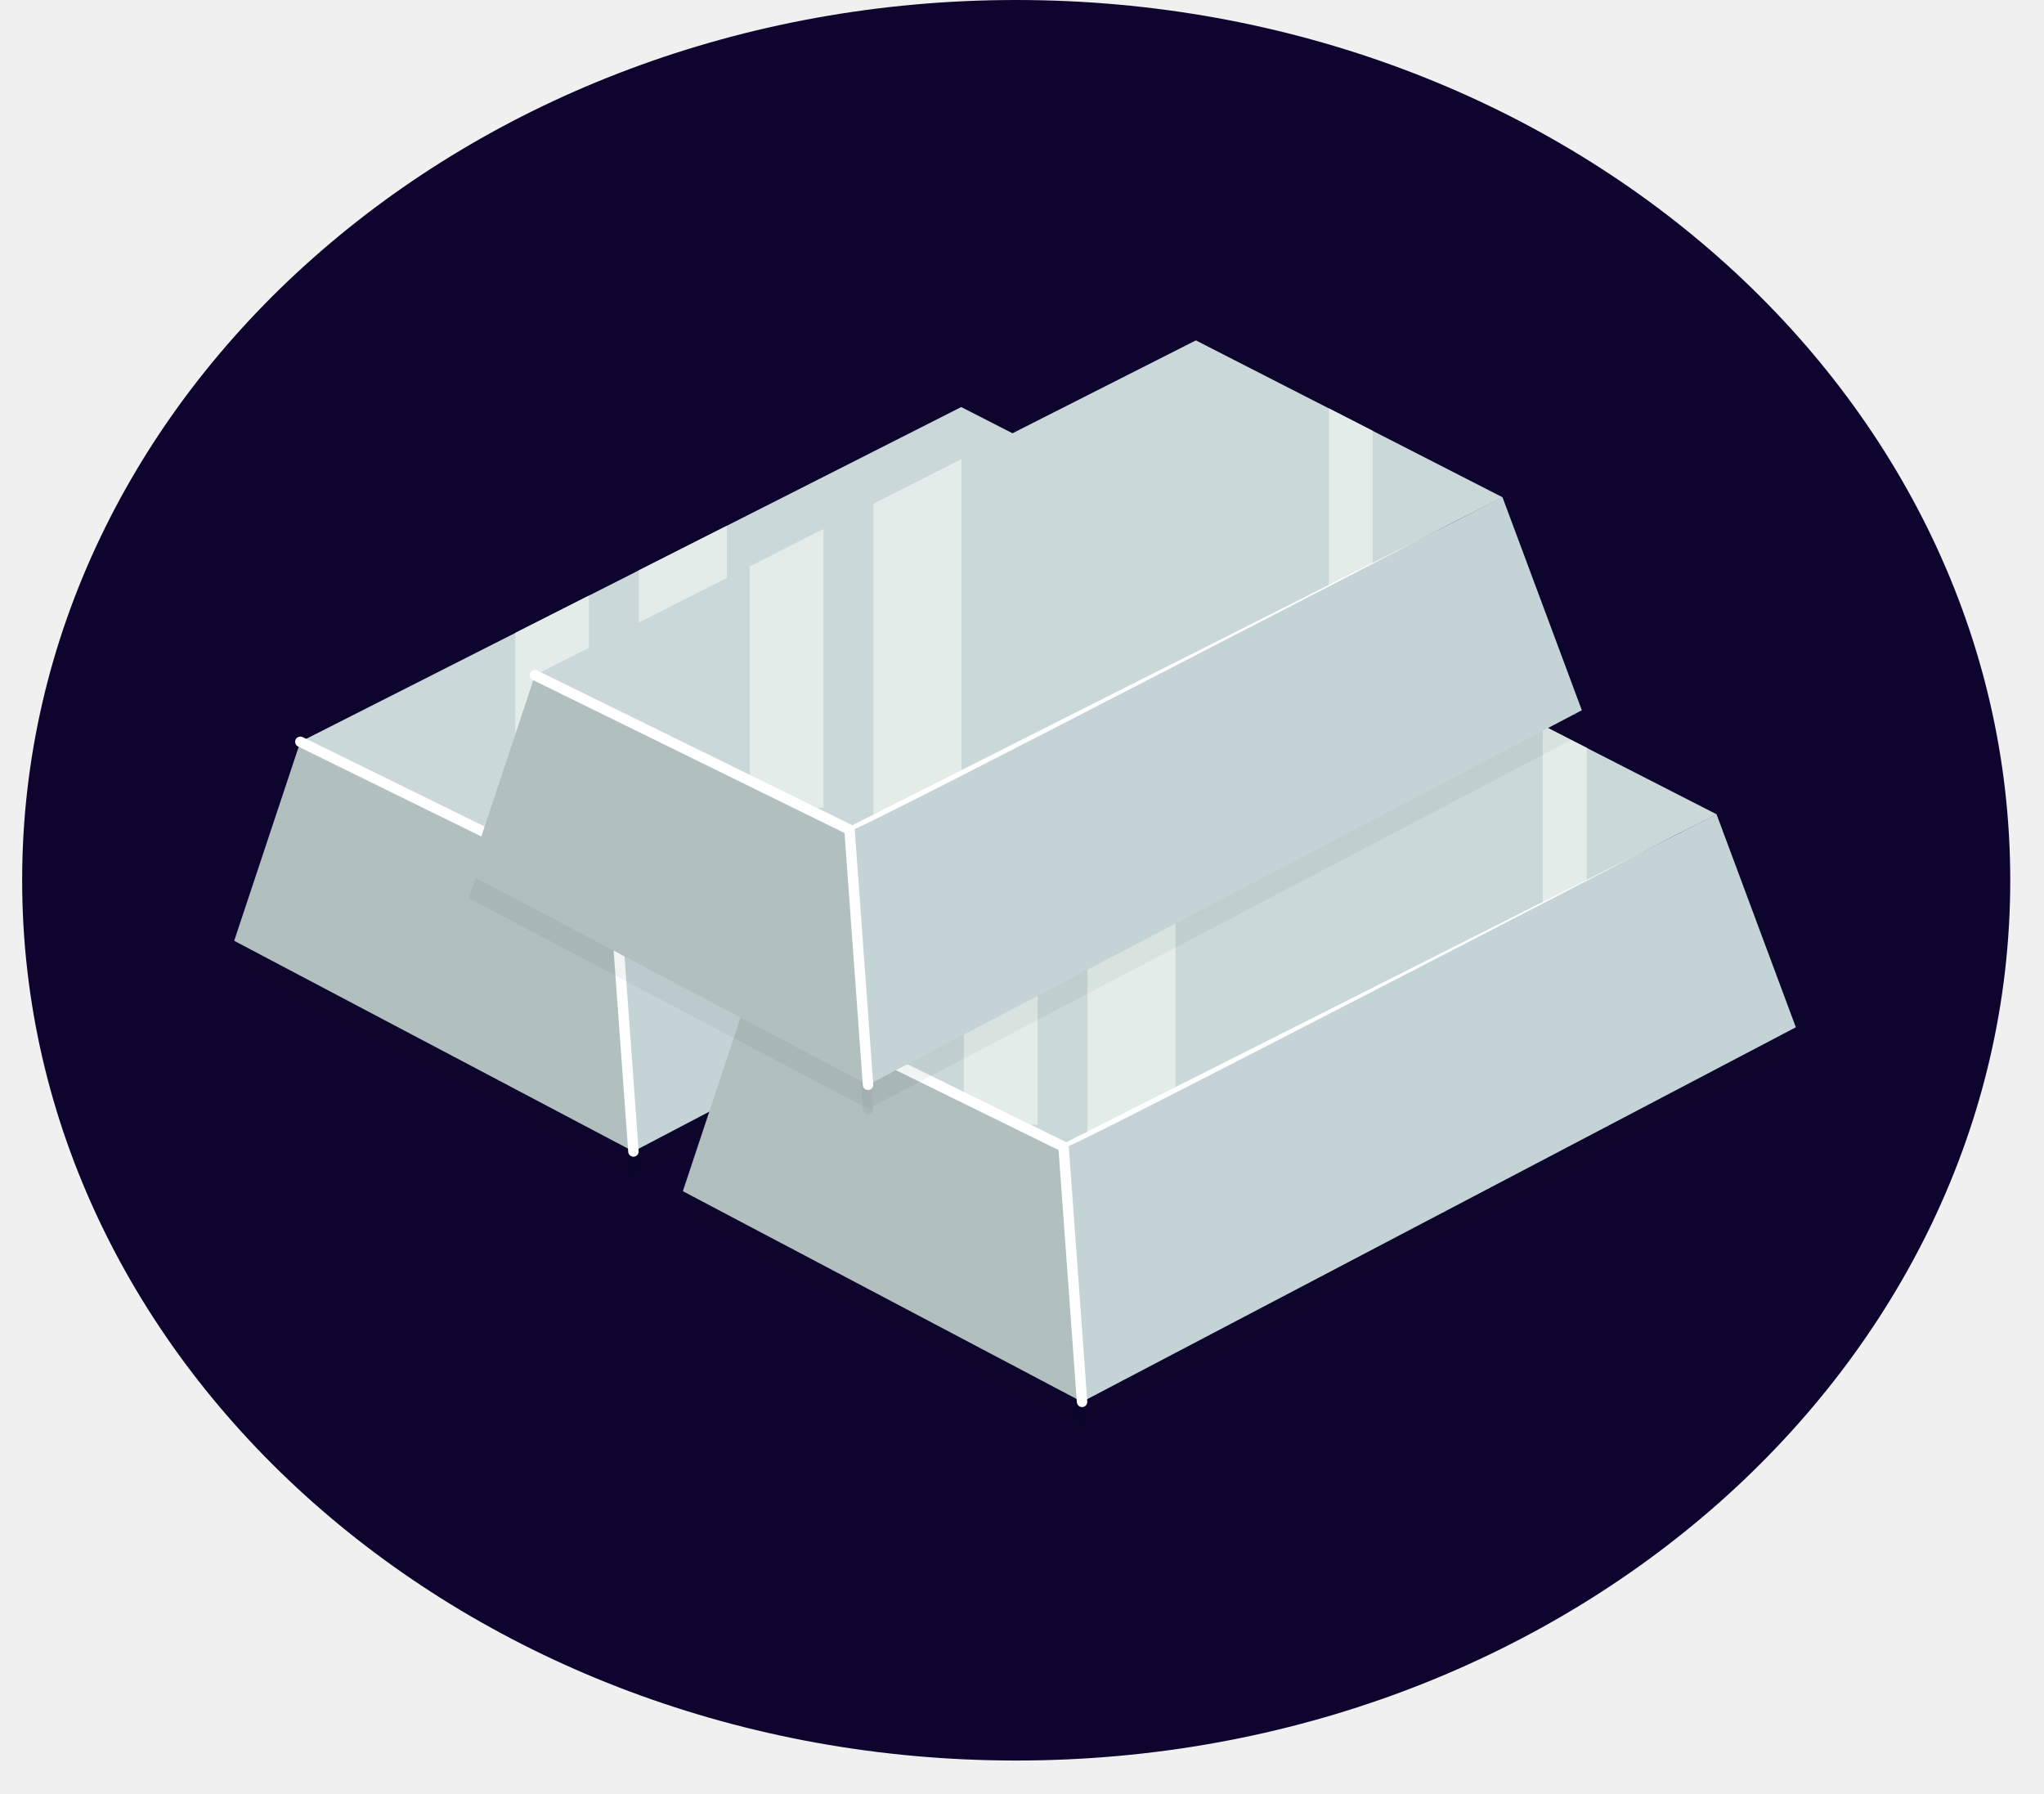
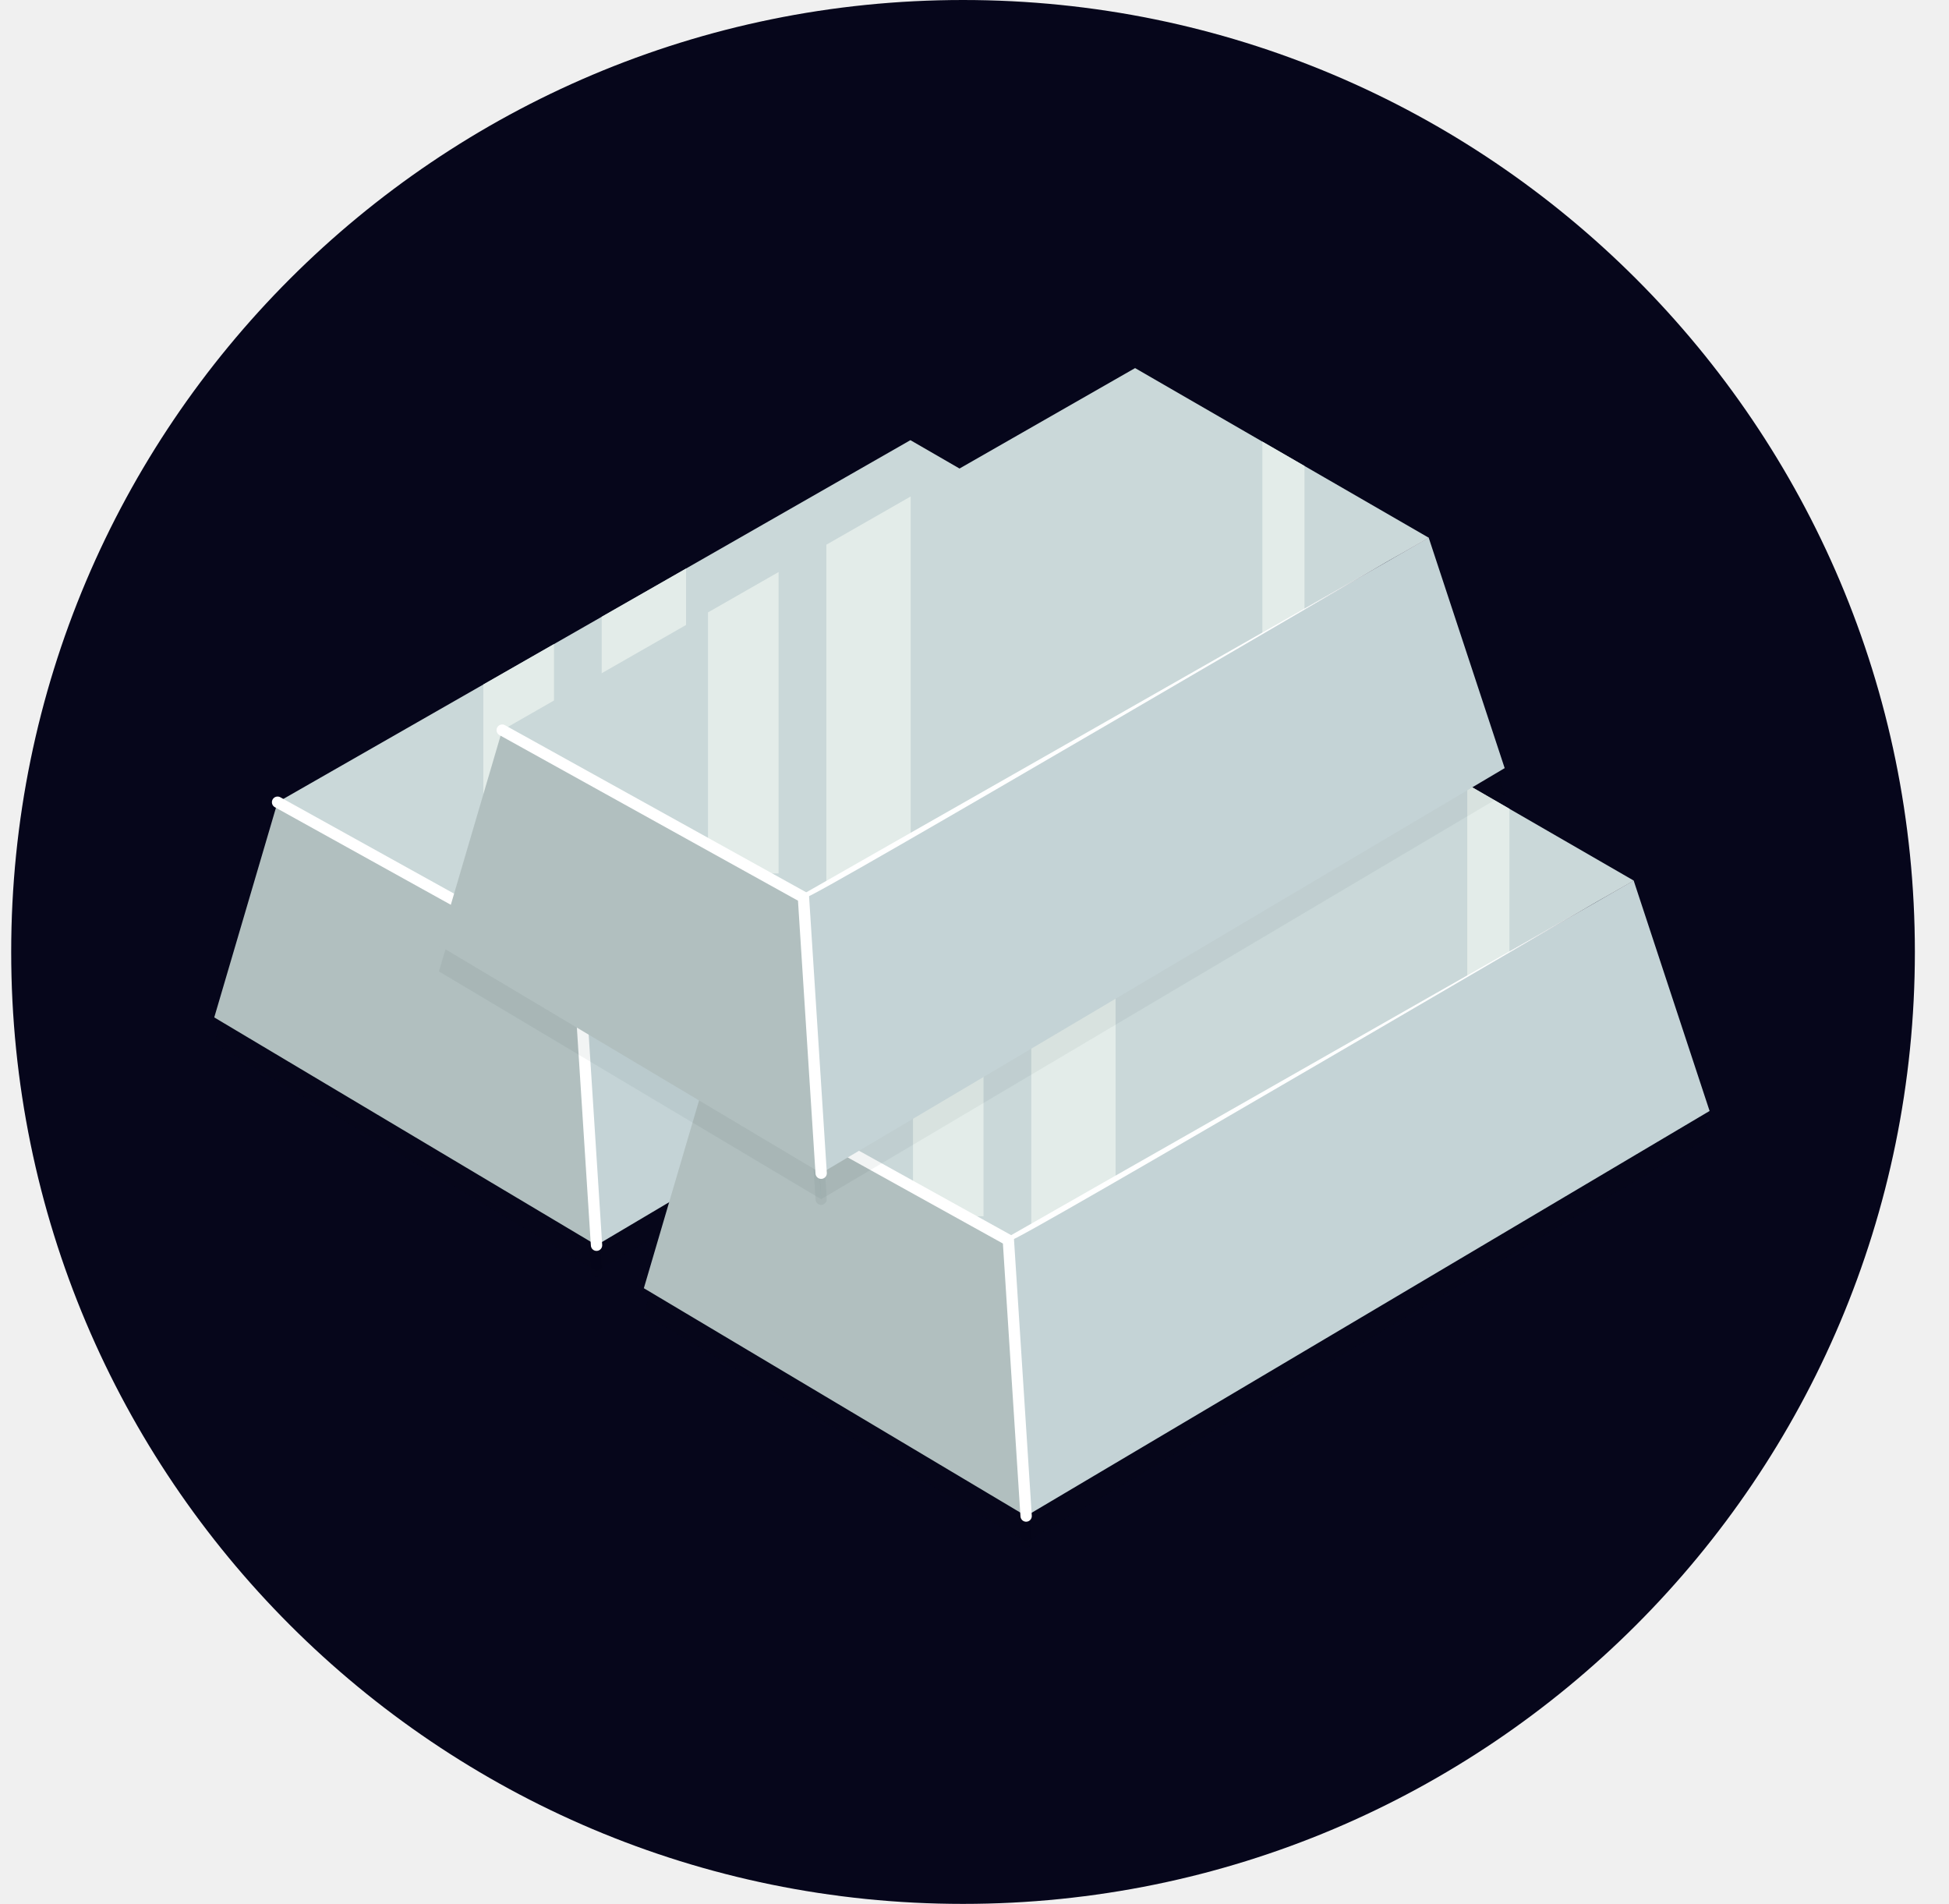
- <svg xmlns="http://www.w3.org/2000/svg" width="49" height="43" viewBox="0 0 49 43" fill="none">
-   <path d="M24.361 42.2C37.522 42.2 48.191 32.753 48.191 21.1C48.191 9.447 37.522 0 24.361 0C11.2 0 0.531 9.447 0.531 21.1C0.531 32.753 11.2 42.2 24.361 42.2Z" fill="#0E052F" />
+ <svg xmlns="http://www.w3.org/2000/svg" width="43" height="42" viewBox="0 0 43 42" fill="none">
+   <path d="M21.247 42C32.845 42 42.247 32.598 42.247 21C42.247 9.402 32.845 0 21.247 0C9.649 0 0.247 9.402 0.247 21C0.247 32.598 9.649 42 21.247 42Z" fill="#06061B" />
  <g style="mix-blend-mode:multiply" opacity="0.4">
    <g style="mix-blend-mode:multiply" opacity="0.4">
-       <path d="M7.2 18.359L5.614 23.128L15.185 28.178L14.741 22.062L7.2 18.359Z" fill="#B1BFBF" />
+       <path d="M6.124 18.272L4.727 23.019L13.161 28.045L12.77 21.957L6.124 18.272Z" fill="#B1BFBF" />
    </g>
    <g style="mix-blend-mode:multiply" opacity="0.4">
-       <path d="M23.043 10.334L30.394 14.093L14.741 22.062L7.2 18.359L23.043 10.334Z" fill="#B1BFBF" />
+       <path d="M20.086 10.285L26.564 14.027L12.77 21.957L6.124 18.272L20.086 10.285Z" fill="#B1BFBF" />
    </g>
    <g style="mix-blend-mode:multiply" opacity="0.4">
-       <path d="M32.296 19.2L30.394 14.093L14.741 22.062L15.185 28.178L32.296 19.2Z" fill="#B1BFBF" />
+       <path d="M28.24 19.109L26.564 14.027L12.77 21.957L13.161 28.045L28.24 19.109Z" fill="#B1BFBF" />
    </g>
    <g style="mix-blend-mode:multiply" opacity="0.4">
-       <path d="M12.352 15.749V20.889L13.667 21.534H14.119V14.854L12.352 15.749Z" fill="#B1BFBF" />
+       <path d="M10.664 15.674V20.79L11.824 21.432H12.222V14.783L10.664 15.674Z" fill="#B1BFBF" />
    </g>
    <g style="mix-blend-mode:multiply" opacity="0.4">
-       <path d="M26.23 16.214L27.285 15.677V12.503L26.23 11.964V16.214Z" fill="#B1BFBF" />
+       <path d="M22.894 16.137L23.824 15.602V12.444L22.894 11.907V16.137Z" fill="#B1BFBF" />
    </g>
    <g style="mix-blend-mode:multiply" opacity="0.4">
-       <path d="M15.314 21.77L17.426 20.696V13.18L15.314 14.248V21.77Z" fill="#B1BFBF" />
+       <path d="M13.275 21.667L15.136 20.598V13.117L13.275 14.181V21.667Z" fill="#B1BFBF" />
    </g>
    <g style="mix-blend-mode:multiply" opacity="0.4">
-       <path d="M15.185 28.178L14.741 22.062L7.2 18.359" stroke="#B1BFBF" stroke-width="0.25" stroke-miterlimit="10" stroke-linecap="round" />
+       <path d="M13.161 28.045L12.77 21.957L6.124 18.272" stroke="#B1BFBF" stroke-width="0.25" stroke-miterlimit="10" stroke-linecap="round" />
    </g>
    <g style="mix-blend-mode:multiply" opacity="0.4">
-       <path d="M14.709 22.114C13.058 21.269 8.767 19.167 7.2 18.36C8.785 19.099 13.11 21.229 14.773 22.012C14.788 22.019 14.8 22.032 14.805 22.047C14.809 22.062 14.807 22.078 14.799 22.092C14.79 22.105 14.776 22.116 14.759 22.12C14.742 22.124 14.724 22.122 14.709 22.115V22.114Z" fill="#B1BFBF" />
+       <path d="M12.742 22.009C11.287 21.168 7.506 19.076 6.124 18.273C7.521 19.009 11.332 21.129 12.798 21.908C12.812 21.915 12.822 21.928 12.826 21.943C12.83 21.957 12.829 21.974 12.821 21.987C12.813 22.001 12.801 22.011 12.786 22.015C12.771 22.019 12.755 22.018 12.742 22.01V22.009Z" fill="#B1BFBF" />
    </g>
    <g style="mix-blend-mode:multiply" opacity="0.4">
-       <path d="M30.395 14.094C30.389 14.06 14.599 22.288 14.815 22.058L15.185 28.178L14.666 22.067V22.025C14.696 22.005 30.364 14.115 30.399 14.094H30.395Z" fill="#B1BFBF" />
+       <path d="M26.565 14.027C26.56 13.993 12.645 22.183 12.835 21.953L13.161 28.045L12.704 21.962V21.921C12.73 21.901 26.538 14.049 26.568 14.027H26.565Z" fill="#B1BFBF" />
    </g>
  </g>
-   <path d="M7.2 17.781L5.614 22.551L15.185 27.601L14.741 21.484L7.2 17.781Z" fill="#B1BFBF" />
-   <path d="M23.043 9.757L30.394 13.517L14.741 21.484L7.2 17.781L23.043 9.757Z" fill="#CAD8D9" />
-   <path d="M32.296 18.622L30.394 13.517L14.741 21.484L15.185 27.601L32.296 18.622Z" fill="#C4D3D6" />
-   <path d="M12.352 15.171V20.311L13.667 20.957H14.119V14.276L12.352 15.171Z" fill="#E3ECE9" />
-   <path d="M26.23 15.636L27.285 15.099V11.925L26.23 11.386V15.636Z" fill="#E3ECE9" />
-   <path d="M15.314 21.193L17.426 20.118V12.602L15.314 13.671V21.193Z" fill="#E3ECE9" />
-   <path d="M15.185 27.601L14.741 21.484L7.2 17.781" stroke="white" stroke-width="0.25" stroke-miterlimit="10" stroke-linecap="round" />
-   <path d="M14.709 21.536C13.058 20.691 8.767 18.59 7.2 17.782C8.785 18.521 13.11 20.652 14.773 21.434C14.788 21.442 14.8 21.454 14.805 21.469C14.809 21.484 14.807 21.5 14.799 21.514C14.79 21.528 14.776 21.538 14.759 21.542C14.742 21.547 14.724 21.545 14.709 21.537V21.536Z" fill="white" />
-   <path d="M30.395 13.517C30.389 13.482 14.599 21.71 14.815 21.48L15.185 27.601L14.666 21.489V21.448C14.696 21.427 30.364 13.538 30.399 13.517H30.395Z" fill="white" />
+   <path d="M6.124 17.697L4.727 22.444L13.161 27.47L12.77 21.383L6.124 17.697Z" fill="#B1BFBF" />
+   <path d="M20.086 9.71L26.564 13.453L12.77 21.382L6.124 17.697L20.086 9.71Z" fill="#CAD8D9" />
+   <path d="M28.24 18.534L26.564 13.453L12.77 21.383L13.161 27.47L28.24 18.534Z" fill="#C4D3D6" />
+   <path d="M10.664 15.1V20.215L11.824 20.858H12.222V14.209L10.664 15.1Z" fill="#E3ECE9" />
+   <path d="M22.894 15.562L23.824 15.028V11.869L22.894 11.332V15.562Z" fill="#E3ECE9" />
+   <path d="M13.275 21.092L15.136 20.023V12.543L13.275 13.606V21.092Z" fill="#E3ECE9" />
+   <path d="M13.161 27.47L12.77 21.383L6.124 17.697" stroke="white" stroke-width="0.25" stroke-miterlimit="10" stroke-linecap="round" />
+   <path d="M12.742 21.434C11.287 20.593 7.506 18.502 6.124 17.698C7.521 18.433 11.332 20.554 12.798 21.333C12.812 21.34 12.822 21.353 12.826 21.368C12.83 21.383 12.829 21.399 12.821 21.412C12.813 21.426 12.801 21.436 12.786 21.44C12.771 21.445 12.755 21.443 12.742 21.435V21.434Z" fill="white" />
+   <path d="M26.565 13.453C26.56 13.418 12.645 21.608 12.835 21.379L13.161 27.47L12.704 21.387V21.346C12.73 21.326 26.538 13.474 26.568 13.453H26.565Z" fill="white" />
  <g style="mix-blend-mode:multiply" opacity="0.4">
    <g style="mix-blend-mode:multiply" opacity="0.4">
-       <path d="M17.954 24.361L16.37 29.131L25.94 34.18L25.496 28.064L17.954 24.361Z" fill="#B1BFBF" />
+       <path d="M15.601 24.245L14.205 28.992L22.639 34.019L22.247 27.931L15.601 24.245Z" fill="#B1BFBF" />
    </g>
    <g style="mix-blend-mode:multiply" opacity="0.4">
-       <path d="M33.798 16.336L41.15 20.095L25.496 28.064L17.954 24.361L33.798 16.336Z" fill="#B1BFBF" />
+       <path d="M29.564 16.259L36.043 20L22.247 27.931L15.601 24.245L29.564 16.259Z" fill="#B1BFBF" />
    </g>
    <g style="mix-blend-mode:multiply" opacity="0.4">
-       <path d="M43.051 25.202L41.15 20.095L25.496 28.064L25.94 34.18L43.051 25.202Z" fill="#B1BFBF" />
+       <path d="M37.718 25.082L36.043 20L22.247 27.931L22.639 34.018L37.718 25.082Z" fill="#B1BFBF" />
    </g>
    <g style="mix-blend-mode:multiply" opacity="0.4">
-       <path d="M23.107 21.751V26.89L24.423 27.536H24.874V20.856L23.107 21.751Z" fill="#B1BFBF" />
+       <path d="M20.143 21.648V26.763L21.302 27.406H21.699V20.757L20.143 21.648Z" fill="#B1BFBF" />
    </g>
    <g style="mix-blend-mode:multiply" opacity="0.4">
-       <path d="M36.985 22.216L38.04 21.679V18.505L36.985 17.965V22.216Z" fill="#B1BFBF" />
+       <path d="M32.372 22.111L33.302 21.576V18.417L32.372 17.88V22.111Z" fill="#B1BFBF" />
    </g>
    <g style="mix-blend-mode:multiply" opacity="0.4">
-       <path d="M26.07 27.772L28.18 26.698V19.181L26.07 20.25V27.772Z" fill="#B1BFBF" />
+       <path d="M22.753 27.641L24.613 26.571V19.09L22.753 20.154V27.641Z" fill="#B1BFBF" />
    </g>
    <g style="mix-blend-mode:multiply" opacity="0.4">
-       <path d="M25.94 34.18L25.496 28.064L17.954 24.361" stroke="#B1BFBF" stroke-width="0.25" stroke-miterlimit="10" stroke-linecap="round" />
+       <path d="M22.639 34.019L22.247 27.931L15.601 24.245" stroke="#B1BFBF" stroke-width="0.25" stroke-miterlimit="10" stroke-linecap="round" />
    </g>
    <g style="mix-blend-mode:multiply" opacity="0.4">
-       <path d="M25.464 28.116C23.814 27.271 19.523 25.169 17.954 24.362C19.539 25.101 23.865 27.231 25.528 28.013C25.542 28.021 25.551 28.034 25.555 28.048C25.558 28.062 25.556 28.077 25.548 28.09C25.54 28.103 25.527 28.113 25.512 28.117C25.496 28.122 25.479 28.122 25.464 28.117V28.116Z" fill="#B1BFBF" />
+       <path d="M22.22 27.983C20.765 27.142 16.984 25.05 15.601 24.246C16.998 24.982 20.81 27.102 22.276 27.88C22.288 27.889 22.296 27.901 22.299 27.915C22.303 27.929 22.301 27.944 22.294 27.957C22.287 27.97 22.275 27.979 22.262 27.984C22.248 27.989 22.233 27.989 22.22 27.984V27.983Z" fill="#B1BFBF" />
    </g>
    <g style="mix-blend-mode:multiply" opacity="0.4">
-       <path d="M41.15 20.095C41.144 20.061 25.354 28.289 25.571 28.06L25.939 34.18L25.422 28.068V28.027C25.451 28.007 41.118 20.117 41.153 20.095H41.15Z" fill="#B1BFBF" />
+       <path d="M36.043 20C36.038 19.965 22.123 28.155 22.314 27.927L22.638 34.018L22.182 27.935V27.894C22.208 27.874 36.015 20.022 36.045 20H36.043Z" fill="#B1BFBF" />
    </g>
  </g>
-   <path d="M17.954 23.783L16.37 28.553L25.94 33.603L25.496 27.486L17.954 23.783Z" fill="#B1BFBF" />
-   <path d="M33.798 15.759L41.15 19.518L25.496 27.486L17.954 23.783L33.798 15.759Z" fill="#CAD8D9" />
-   <path d="M43.051 24.624L41.15 19.518L25.496 27.486L25.94 33.603L43.051 24.624Z" fill="#C4D3D6" />
-   <path d="M23.107 21.173V26.313L24.423 26.959H24.874V20.278L23.107 21.173Z" fill="#E3ECE9" />
-   <path d="M36.985 21.638L38.04 21.101V17.927L36.985 17.387V21.638Z" fill="#E3ECE9" />
-   <path d="M26.07 27.195L28.18 26.12V18.603L26.07 19.673V27.195Z" fill="#E3ECE9" />
-   <path d="M25.94 33.603L25.496 27.486L17.954 23.783" stroke="white" stroke-width="0.25" stroke-miterlimit="10" stroke-linecap="round" />
-   <path d="M25.464 27.538C23.814 26.693 19.523 24.592 17.954 23.784C19.539 24.523 23.865 26.654 25.528 27.435C25.542 27.444 25.551 27.456 25.555 27.471C25.558 27.485 25.556 27.5 25.548 27.512C25.54 27.525 25.527 27.535 25.512 27.54C25.496 27.545 25.479 27.545 25.464 27.539V27.538Z" fill="white" />
-   <path d="M41.15 19.518C41.144 19.483 25.354 27.712 25.571 27.483L25.939 33.603L25.422 27.49V27.45C25.451 27.43 41.118 19.54 41.153 19.518H41.15Z" fill="white" />
+   <path d="M15.601 23.67L14.205 28.418L22.639 33.444L22.247 27.356L15.601 23.67Z" fill="#B1BFBF" />
+   <path d="M29.564 15.684L36.043 19.425L22.247 27.356L15.601 23.67L29.564 15.684Z" fill="#CAD8D9" />
+   <path d="M37.718 24.508L36.043 19.425L22.247 27.356L22.639 33.444L37.718 24.508Z" fill="#C4D3D6" />
+   <path d="M20.143 21.073V26.188L21.302 26.831H21.699V20.182L20.143 21.073Z" fill="#E3ECE9" />
+   <path d="M32.372 21.536L33.302 21.001V17.842L32.372 17.305V21.536Z" fill="#E3ECE9" />
+   <path d="M22.753 27.066L24.613 25.997V18.515L22.753 19.579V27.066Z" fill="#E3ECE9" />
+   <path d="M22.639 33.444L22.247 27.356L15.601 23.67" stroke="white" stroke-width="0.25" stroke-miterlimit="10" stroke-linecap="round" />
+   <path d="M22.22 27.408C20.765 26.567 16.984 24.475 15.601 23.671C16.998 24.407 20.81 26.527 22.276 27.305C22.288 27.314 22.296 27.326 22.299 27.34C22.303 27.354 22.301 27.369 22.294 27.382C22.287 27.395 22.275 27.404 22.262 27.409C22.248 27.414 22.233 27.414 22.22 27.409V27.408Z" fill="white" />
+   <path d="M36.043 19.425C36.038 19.391 22.123 27.58 22.314 27.352L22.638 33.444L22.182 27.36V27.32C22.208 27.299 36.015 19.447 36.045 19.425H36.043Z" fill="white" />
  <g style="mix-blend-mode:multiply" opacity="0.4">
    <g style="mix-blend-mode:multiply" opacity="0.4">
-       <path d="M12.824 16.762L11.239 21.532L20.809 26.581L20.365 20.465L12.824 16.762Z" fill="#B1BFBF" />
+       <path d="M11.08 16.682L9.683 21.43L18.117 26.456L17.726 20.368L11.08 16.682Z" fill="#B1BFBF" />
    </g>
    <g style="mix-blend-mode:multiply" opacity="0.4">
-       <path d="M28.668 8.736L36.02 12.496L20.365 20.465L12.823 16.762L28.668 8.736Z" fill="#B1BFBF" />
+       <path d="M25.043 8.695L31.521 12.437L17.726 20.368L11.08 16.682L25.043 8.695Z" fill="#B1BFBF" />
    </g>
    <g style="mix-blend-mode:multiply" opacity="0.4">
-       <path d="M37.921 17.603L36.02 12.496L20.365 20.465L20.809 26.581L37.921 17.603Z" fill="#B1BFBF" />
+       <path d="M33.197 17.52L31.521 12.437L17.726 20.368L18.117 26.455L33.197 17.52Z" fill="#B1BFBF" />
    </g>
    <g style="mix-blend-mode:multiply" opacity="0.4">
-       <path d="M17.976 14.152V19.291L19.291 19.937H19.743V13.257L17.976 14.152Z" fill="#B1BFBF" />
+       <path d="M15.62 14.085V19.2L16.78 19.843H17.178V13.194L15.62 14.085Z" fill="#B1BFBF" />
    </g>
    <g style="mix-blend-mode:multiply" opacity="0.4">
-       <path d="M31.855 14.617L32.908 14.08V10.906L31.855 10.366V14.617Z" fill="#B1BFBF" />
+       <path d="M27.851 14.548L28.78 14.013V10.854L27.851 10.317V14.548Z" fill="#B1BFBF" />
    </g>
    <g style="mix-blend-mode:multiply" opacity="0.4">
-       <path d="M20.939 20.173L23.049 19.099V11.582L20.939 12.651V20.173Z" fill="#B1BFBF" />
+       <path d="M18.232 20.078L20.092 19.008V11.527L18.232 12.591V20.078Z" fill="#B1BFBF" />
    </g>
    <g style="mix-blend-mode:multiply" opacity="0.4">
-       <path d="M20.809 26.581L20.365 20.465L12.823 16.762" stroke="#B1BFBF" stroke-width="0.25" stroke-miterlimit="10" stroke-linecap="round" />
+       <path d="M18.117 26.456L17.726 20.368L11.08 16.682" stroke="#B1BFBF" stroke-width="0.25" stroke-miterlimit="10" stroke-linecap="round" />
    </g>
    <g style="mix-blend-mode:multiply" opacity="0.4">
-       <path d="M20.331 20.517C18.681 19.671 14.39 17.57 12.822 16.763C14.408 17.502 18.732 19.632 20.397 20.414C20.411 20.422 20.421 20.435 20.425 20.45C20.429 20.464 20.426 20.479 20.418 20.492C20.41 20.505 20.396 20.515 20.38 20.52C20.364 20.525 20.347 20.524 20.331 20.518V20.517Z" fill="#B1BFBF" />
+       <path d="M17.697 20.42C16.242 19.578 12.461 17.487 11.079 16.683C12.476 17.419 16.287 19.539 17.754 20.317C17.766 20.326 17.775 20.338 17.779 20.353C17.782 20.367 17.78 20.382 17.773 20.395C17.766 20.408 17.754 20.418 17.74 20.423C17.726 20.427 17.71 20.427 17.697 20.421V20.42Z" fill="#B1BFBF" />
    </g>
    <g style="mix-blend-mode:multiply" opacity="0.4">
-       <path d="M36.019 12.496C36.013 12.462 20.223 20.69 20.44 20.461L20.81 26.581L20.292 20.469V20.428C20.322 20.408 35.99 12.517 36.025 12.496H36.019Z" fill="#B1BFBF" />
+       <path d="M31.521 12.437C31.516 12.402 17.601 20.592 17.792 20.364L18.118 26.455L17.662 20.372V20.331C17.688 20.311 31.496 12.458 31.526 12.437H31.521Z" fill="#B1BFBF" />
    </g>
  </g>
-   <path d="M12.824 16.184L11.239 20.954L20.809 26.004L20.365 19.887L12.824 16.184Z" fill="#B1BFBF" />
-   <path d="M28.668 8.159L36.019 11.919L20.365 19.887L12.823 16.184L28.668 8.159Z" fill="#CAD8D9" />
-   <path d="M37.921 17.025L36.019 11.919L20.365 19.887L20.809 26.004L37.921 17.025Z" fill="#C4D3D6" />
-   <path d="M17.976 13.574V18.714L19.291 19.36H19.743V12.679L17.976 13.574Z" fill="#E3ECE9" />
-   <path d="M31.855 14.039L32.908 13.502V10.328L31.855 9.788V14.039Z" fill="#E3ECE9" />
-   <path d="M20.939 19.596L23.049 18.521V11.004L20.939 12.074V19.596Z" fill="#E3ECE9" />
-   <path d="M20.809 26.004L20.365 19.887L12.823 16.184" stroke="white" stroke-width="0.25" stroke-miterlimit="10" stroke-linecap="round" />
-   <path d="M20.331 19.939C18.681 19.093 14.39 16.993 12.822 16.185C14.408 16.924 18.732 19.055 20.397 19.836C20.411 19.845 20.421 19.857 20.425 19.872C20.429 19.886 20.426 19.902 20.418 19.915C20.41 19.928 20.396 19.938 20.38 19.942C20.364 19.947 20.347 19.946 20.331 19.94V19.939Z" fill="white" />
-   <path d="M36.019 11.919C36.013 11.884 20.223 20.113 20.44 19.884L20.81 26.004L20.292 19.891V19.851C20.322 19.831 35.99 11.94 36.025 11.919H36.019Z" fill="white" />
+   <path d="M11.08 16.107L9.683 20.855L18.117 25.881L17.726 19.793L11.08 16.107Z" fill="#B1BFBF" />
+   <path d="M25.043 8.12L31.521 11.862L17.726 19.793L11.08 16.107L25.043 8.12Z" fill="#CAD8D9" />
+   <path d="M33.197 16.945L31.521 11.862L17.726 19.793L18.117 25.881L33.197 16.945Z" fill="#C4D3D6" />
+   <path d="M15.62 13.51V18.625L16.78 19.268H17.178V12.619L15.62 13.51Z" fill="#E3ECE9" />
+   <path d="M27.851 13.973L28.78 13.438V10.279L27.851 9.742V13.973Z" fill="#E3ECE9" />
+   <path d="M18.232 19.503L20.092 18.434V10.952L18.232 12.016V19.503Z" fill="#E3ECE9" />
+   <path d="M18.117 25.881L17.726 19.793L11.08 16.107" stroke="white" stroke-width="0.25" stroke-miterlimit="10" stroke-linecap="round" />
+   <path d="M17.697 19.845C16.242 19.003 12.461 16.912 11.079 16.108C12.476 16.844 16.287 18.964 17.754 19.742C17.766 19.751 17.775 19.763 17.779 19.778C17.782 19.792 17.78 19.808 17.773 19.82C17.766 19.834 17.754 19.843 17.74 19.848C17.726 19.853 17.71 19.852 17.697 19.846V19.845Z" fill="white" />
+   <path d="M31.521 11.862C31.516 11.828 17.601 20.017 17.792 19.789L18.118 25.881L17.662 19.797V19.757C17.688 19.736 31.496 11.883 31.526 11.862H31.521Z" fill="white" />
</svg>
